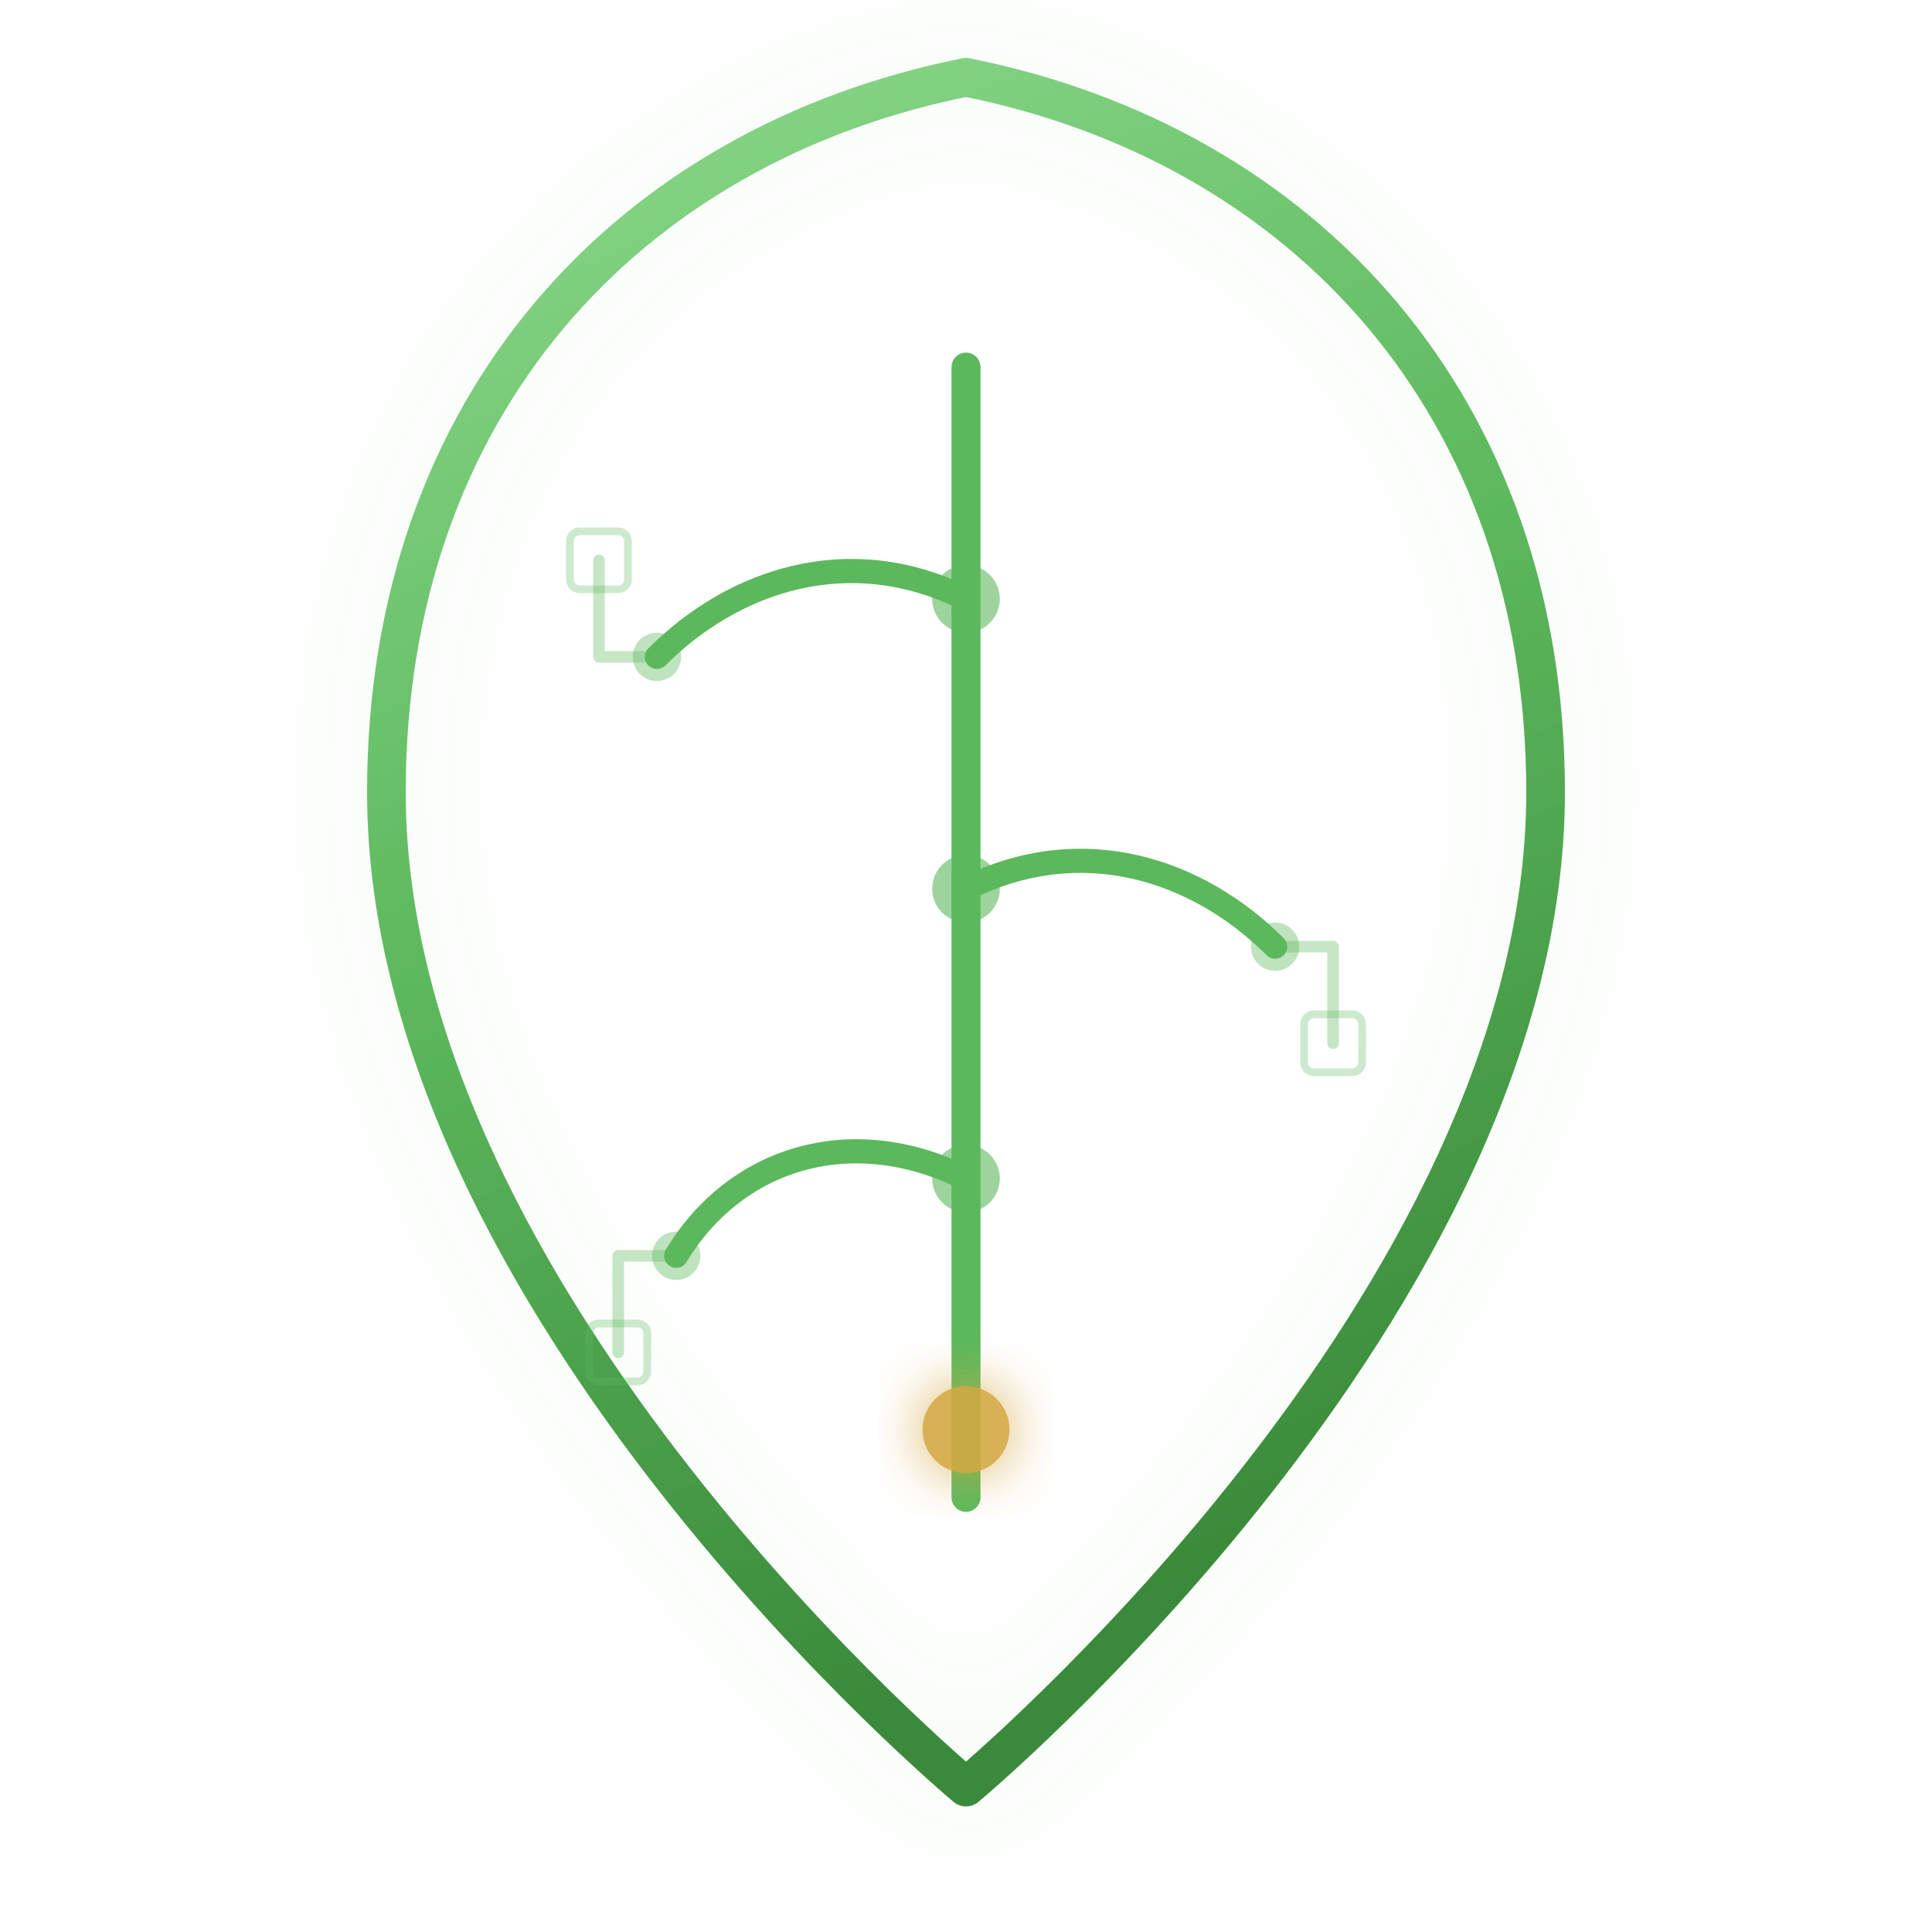
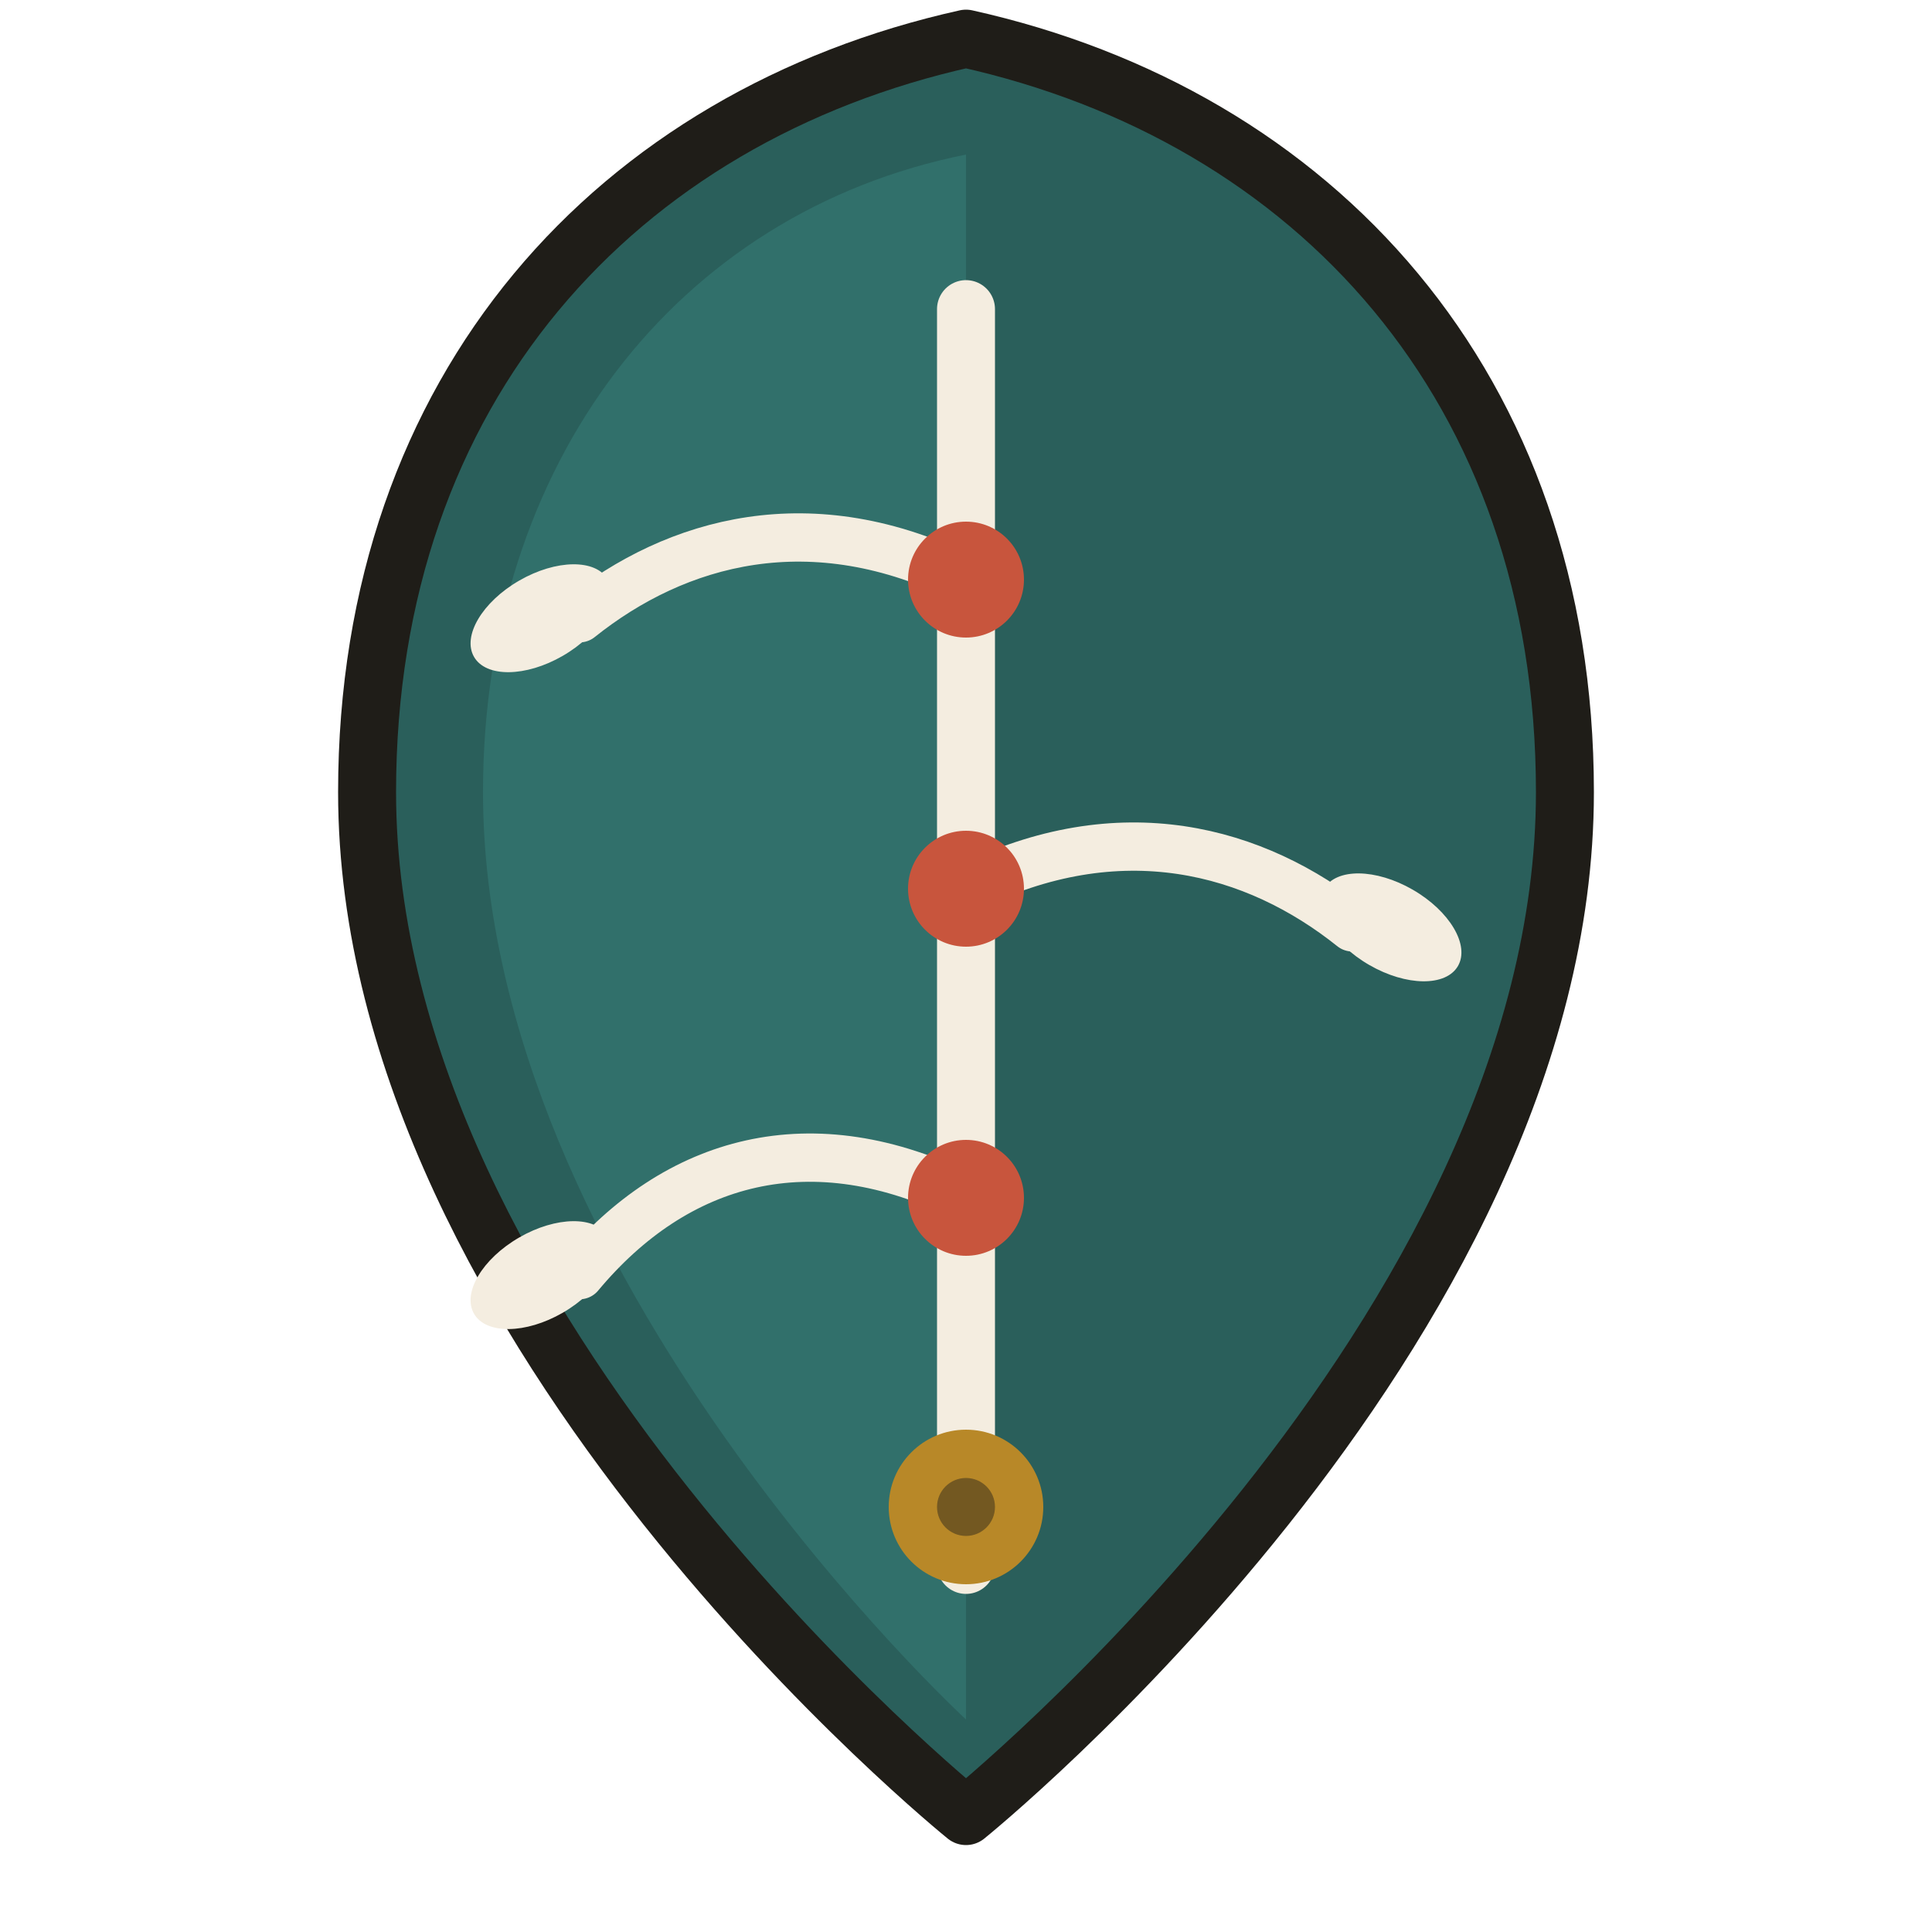
- <svg xmlns="http://www.w3.org/2000/svg" viewBox="0 0 200 200" width="200" height="200">
-   <defs>
-     <linearGradient id="leaf-stroke" x1="0" y1="0" x2="0.3" y2="1">
-       <stop offset="0%" stop-color="#8cd98c" />
-       <stop offset="50%" stop-color="#5cb85c" />
-       <stop offset="100%" stop-color="#3a8a3a" />
-     </linearGradient>
-     <filter id="amber-glow" x="-50%" y="-50%" width="200%" height="200%">
-       <feGaussianBlur in="SourceGraphic" stdDeviation="3" result="blur" />
-       <feMerge>
-         <feMergeNode in="blur" />
-         <feMergeNode in="SourceGraphic" />
-       </feMerge>
-     </filter>
-     <filter id="leaf-glow" x="-20%" y="-20%" width="140%" height="140%">
-       <feGaussianBlur in="SourceAlpha" stdDeviation="6" result="blur" />
-       <feFlood flood-color="#5cb85c" flood-opacity="0.12" />
-       <feComposite in2="blur" operator="in" result="glow" />
-       <feMerge>
-         <feMergeNode in="glow" />
-         <feMergeNode in="SourceGraphic" />
-       </feMerge>
-     </filter>
-   </defs>
-   <path d="M100 185         C100 185  40 135  40 82         C40 42  65 15  100 8         C135 15  160 42  160 82         C160 135  100 185  100 185Z" fill="none" stroke="url(#leaf-stroke)" stroke-width="4" stroke-linejoin="round" filter="url(#leaf-glow)" />
-   <line x1="100" y1="38" x2="100" y2="155" stroke="#5cb85c" stroke-width="3" stroke-linecap="round" />
-   <path d="M100 62  C88 56  76 60  68 68" fill="none" stroke="#5cb85c" stroke-width="2.5" stroke-linecap="round" />
-   <path d="M100 92  C112 86  124 90  132 98" fill="none" stroke="#5cb85c" stroke-width="2.5" stroke-linecap="round" />
-   <path d="M100 122  C88 116  76 120  70 130" fill="none" stroke="#5cb85c" stroke-width="2.5" stroke-linecap="round" />
-   <path d="M68 68  L62 68  L62 58" fill="none" stroke="#5cb85c" stroke-width="1.2" stroke-linecap="round" stroke-linejoin="round" opacity="0.35" />
-   <path d="M132 98  L138 98  L138 108" fill="none" stroke="#5cb85c" stroke-width="1.2" stroke-linecap="round" stroke-linejoin="round" opacity="0.35" />
-   <path d="M70 130  L64 130  L64 140" fill="none" stroke="#5cb85c" stroke-width="1.2" stroke-linecap="round" stroke-linejoin="round" opacity="0.35" />
-   <circle cx="100" cy="62" r="3.5" fill="#5cb85c" opacity="0.6" />
-   <circle cx="100" cy="92" r="3.5" fill="#5cb85c" opacity="0.6" />
-   <circle cx="100" cy="122" r="3.5" fill="#5cb85c" opacity="0.6" />
-   <circle cx="68" cy="68" r="2.5" fill="#5cb85c" opacity="0.4" />
-   <circle cx="132" cy="98" r="2.5" fill="#5cb85c" opacity="0.4" />
-   <circle cx="70" cy="130" r="2.5" fill="#5cb85c" opacity="0.4" />
-   <rect x="59" y="55" width="6" height="6" rx="1" fill="none" stroke="#5cb85c" stroke-width="0.8" opacity="0.3" />
-   <rect x="135" y="105" width="6" height="6" rx="1" fill="none" stroke="#5cb85c" stroke-width="0.8" opacity="0.3" />
-   <rect x="61" y="137" width="6" height="6" rx="1" fill="none" stroke="#5cb85c" stroke-width="0.8" opacity="0.3" />
-   <circle cx="100" cy="148" r="4.5" fill="#d4a843" filter="url(#amber-glow)" opacity="0.9" />
+ <svg xmlns="http://www.w3.org/2000/svg" viewBox="0 0 200 200" width="200" height="200" role="img" aria-label="The Vine logo">
+   <path d="M100 188 C100 188 38 138 38 82 C38 40 64 12 100 4 C136 12 162 40 162 82 C162 138 100 188 100 188Z" fill="#2a5f5b" stroke="#1f1d18" stroke-width="6" stroke-linejoin="round" />
+   <path d="M100 178 C100 178 50 132 50 82 C50 48 70 22 100 16 L100 178Z" fill="#357b76" opacity="0.6" />
+   <path d="M100 32 L100 162" stroke="#f4ede0" stroke-width="6" stroke-linecap="round" />
+   <path d="M100 60 C84 52 70 56 60 64" fill="none" stroke="#f4ede0" stroke-width="5" stroke-linecap="round" />
+   <path d="M100 92 C116 84 130 88 140 96" fill="none" stroke="#f4ede0" stroke-width="5" stroke-linecap="round" />
+   <path d="M100 124 C84 116 70 120 60 132" fill="none" stroke="#f4ede0" stroke-width="5" stroke-linecap="round" />
+   <ellipse cx="56" cy="64" rx="8" ry="4.5" fill="#f4ede0" transform="rotate(-30 56 64)" />
+   <ellipse cx="144" cy="96" rx="8" ry="4.5" fill="#f4ede0" transform="rotate(30 144 96)" />
+   <ellipse cx="56" cy="132" rx="8" ry="4.5" fill="#f4ede0" transform="rotate(-30 56 132)" />
+   <circle cx="100" cy="60" r="6" fill="#c8553d" />
+   <circle cx="100" cy="92" r="6" fill="#c8553d" />
+   <circle cx="100" cy="124" r="6" fill="#c8553d" />
+   <circle cx="100" cy="156" r="8" fill="#b88828" />
+   <circle cx="100" cy="156" r="3" fill="#1f1d18" opacity="0.45" />
</svg>
